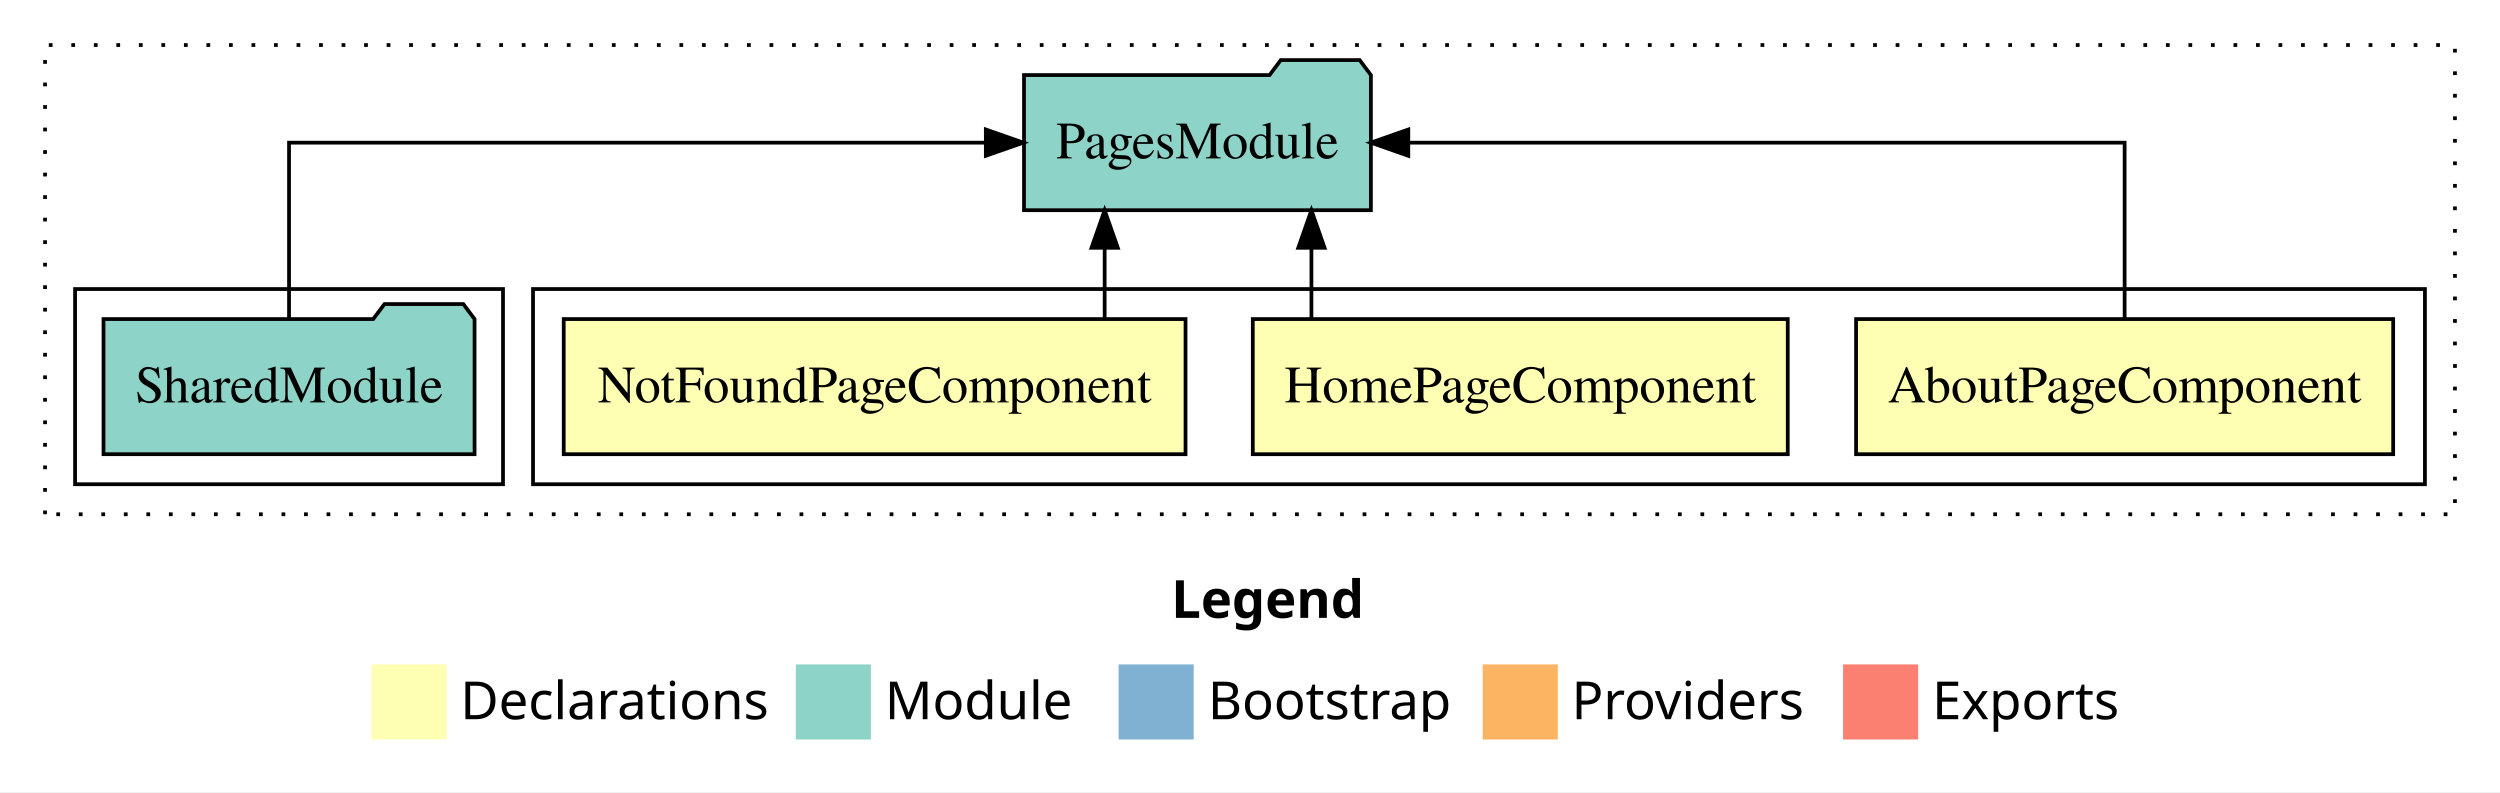
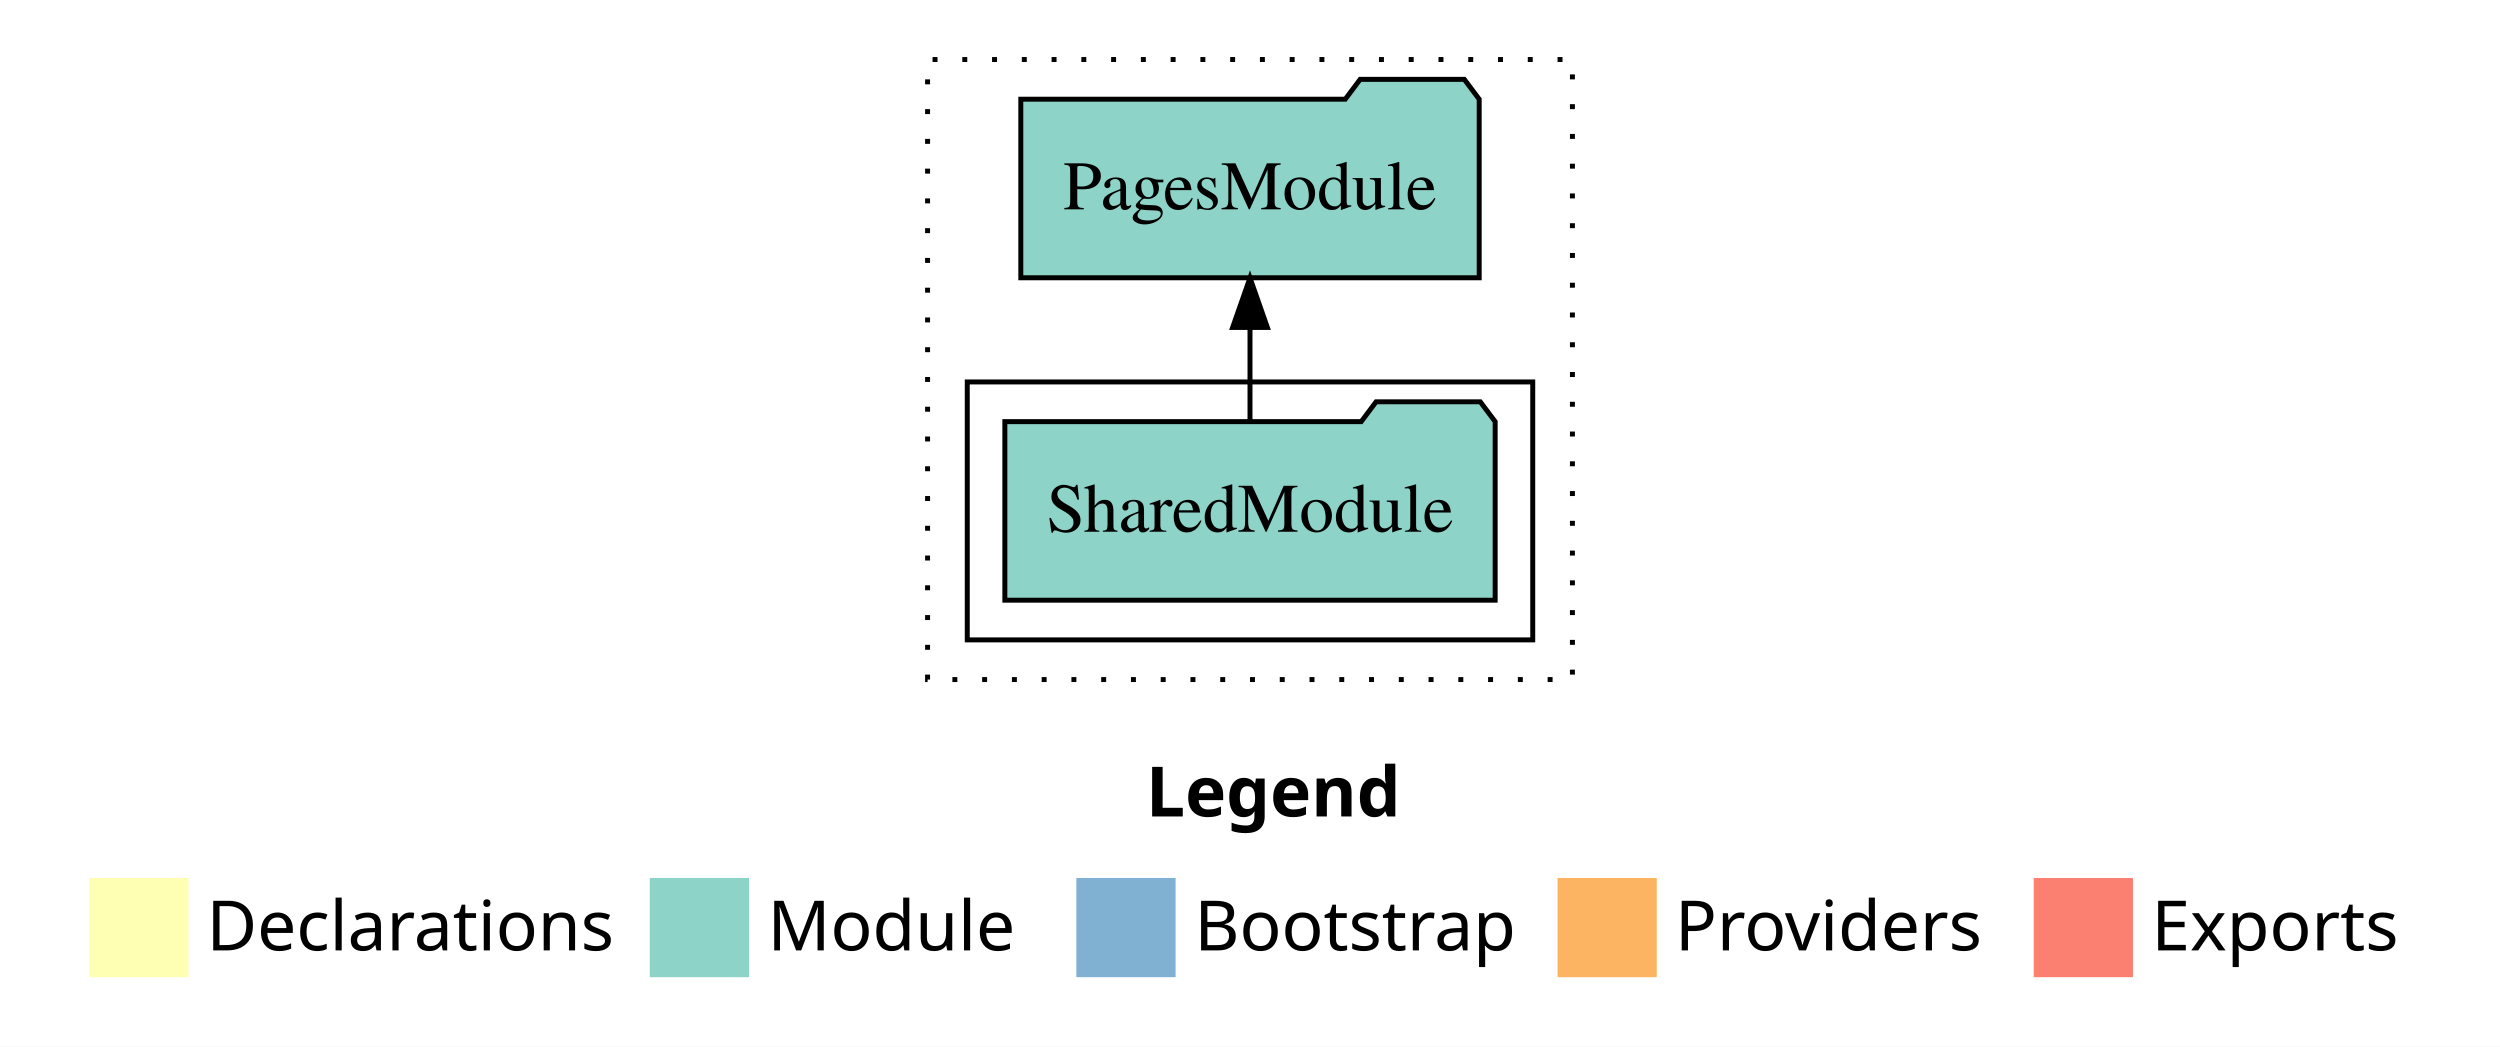
- <svg xmlns="http://www.w3.org/2000/svg" width="666pt" height="211pt" viewBox="0.00 0.00 666.00 211.00">
+ <svg xmlns="http://www.w3.org/2000/svg" width="504pt" height="211pt" viewBox="0.00 0.00 504.00 211.00">
  <g id="graph0" class="graph" transform="scale(1 1) rotate(0) translate(4 207)">
-     <polygon fill="#ffffff" stroke="transparent" points="-4,4 -4,-207 662,-207 662,4 -4,4" />
-     <text text-anchor="start" x="308.009" y="-42.4" font-family="sans-serif" font-weight="bold" font-size="14.00" fill="#000000">Legend</text>
-     <polygon fill="#ffffb3" stroke="transparent" points="95,-10 95,-30 115,-30 115,-10 95,-10" />
-     <text text-anchor="start" x="118.629" y="-15.4" font-family="sans-serif" font-size="14.00" fill="#000000">  Declarations</text>
-     <polygon fill="#8dd3c7" stroke="transparent" points="208,-10 208,-30 228,-30 228,-10 208,-10" />
-     <text text-anchor="start" x="231.725" y="-15.4" font-family="sans-serif" font-size="14.00" fill="#000000">  Module</text>
-     <polygon fill="#80b1d3" stroke="transparent" points="294,-10 294,-30 314,-30 314,-10 294,-10" />
-     <text text-anchor="start" x="317.781" y="-15.4" font-family="sans-serif" font-size="14.00" fill="#000000">  Bootstrap</text>
-     <polygon fill="#fdb462" stroke="transparent" points="391,-10 391,-30 411,-30 411,-10 391,-10" />
-     <text text-anchor="start" x="414.673" y="-15.4" font-family="sans-serif" font-size="14.00" fill="#000000">  Providers</text>
-     <polygon fill="#fb8072" stroke="transparent" points="487,-10 487,-30 507,-30 507,-10 487,-10" />
-     <text text-anchor="start" x="510.726" y="-15.4" font-family="sans-serif" font-size="14.00" fill="#000000">  Exports</text>
+     <polygon fill="#ffffff" stroke="transparent" points="-4,4 -4,-207 500,-207 500,4 -4,4" />
+     <text text-anchor="start" x="227.009" y="-42.4" font-family="sans-serif" font-weight="bold" font-size="14.00" fill="#000000">Legend</text>
+     <polygon fill="#ffffb3" stroke="transparent" points="14,-10 14,-30 34,-30 34,-10 14,-10" />
+     <text text-anchor="start" x="37.629" y="-15.4" font-family="sans-serif" font-size="14.00" fill="#000000">  Declarations</text>
+     <polygon fill="#8dd3c7" stroke="transparent" points="127,-10 127,-30 147,-30 147,-10 127,-10" />
+     <text text-anchor="start" x="150.725" y="-15.4" font-family="sans-serif" font-size="14.00" fill="#000000">  Module</text>
+     <polygon fill="#80b1d3" stroke="transparent" points="213,-10 213,-30 233,-30 233,-10 213,-10" />
+     <text text-anchor="start" x="236.781" y="-15.4" font-family="sans-serif" font-size="14.00" fill="#000000">  Bootstrap</text>
+     <polygon fill="#fdb462" stroke="transparent" points="310,-10 310,-30 330,-30 330,-10 310,-10" />
+     <text text-anchor="start" x="333.673" y="-15.4" font-family="sans-serif" font-size="14.00" fill="#000000">  Providers</text>
+     <polygon fill="#fb8072" stroke="transparent" points="406,-10 406,-30 426,-30 426,-10 406,-10" />
+     <text text-anchor="start" x="429.726" y="-15.4" font-family="sans-serif" font-size="14.00" fill="#000000">  Exports</text>
    <g id="clust1" class="cluster">
-       <polygon fill="none" stroke="#000000" stroke-dasharray="1,5" points="8,-70 8,-195 650,-195 650,-70 8,-70" />
+       <polygon fill="none" stroke="#000000" stroke-dasharray="1,5" points="183,-70 183,-195 313,-195 313,-70 183,-70" />
    </g>
-     <g id="clust2" class="cluster">
-       <polygon fill="none" stroke="#000000" points="138,-78 138,-130 642,-130 642,-78 138,-78" />
-     </g>
-     <g id="clust6" class="cluster">
-       <polygon fill="none" stroke="#000000" points="16,-78 16,-130 130,-130 130,-78 16,-78" />
+     <g id="clust3" class="cluster">
+       <polygon fill="none" stroke="#000000" points="191,-78 191,-130 305,-130 305,-78 191,-78" />
    </g>
    <g id="node1" class="node">
-       <polygon fill="#ffffb3" stroke="#000000" points="633.542,-122 490.458,-122 490.458,-86 633.542,-86 633.542,-122" />
-       <text text-anchor="middle" x="562" y="-99.8" font-family="Times,serif" font-size="14.00" fill="#000000">AboutPageComponent</text>
+       <polygon fill="#8dd3c7" stroke="#000000" points="297.423,-122 294.423,-126 273.423,-126 270.423,-122 198.577,-122 198.577,-86 297.423,-86 297.423,-122" />
+       <text text-anchor="middle" x="248" y="-99.8" font-family="Times,serif" font-size="14.00" fill="#000000">SharedModule</text>
    </g>
-     <g id="node4" class="node">
-       <polygon fill="#8dd3c7" stroke="#000000" points="361.206,-187 358.206,-191 337.206,-191 334.206,-187 268.794,-187 268.794,-151 361.206,-151 361.206,-187" />
-       <text text-anchor="middle" x="315" y="-164.8" font-family="Times,serif" font-size="14.00" fill="#000000">PagesModule</text>
+     <g id="node2" class="node">
+       <polygon fill="#8dd3c7" stroke="#000000" points="294.206,-187 291.206,-191 270.206,-191 267.206,-187 201.794,-187 201.794,-151 294.206,-151 294.206,-187" />
+       <text text-anchor="middle" x="248" y="-164.8" font-family="Times,serif" font-size="14.00" fill="#000000">PagesModule</text>
    </g>
    <g id="edge1" class="edge">
-       <path fill="none" stroke="#000000" d="M562,-122.106C562,-141.339 562,-169 562,-169 562,-169 371.169,-169 371.169,-169" />
-       <polygon fill="#000000" stroke="#000000" points="371.169,-165.5 361.169,-169 371.169,-172.5 371.169,-165.5" />
-     </g>
-     <g id="node2" class="node">
-       <polygon fill="#ffffb3" stroke="#000000" points="472.256,-122 329.744,-122 329.744,-86 472.256,-86 472.256,-122" />
-       <text text-anchor="middle" x="401" y="-99.8" font-family="Times,serif" font-size="14.00" fill="#000000">HomePageComponent</text>
-     </g>
-     <g id="edge2" class="edge">
-       <path fill="none" stroke="#000000" d="M345.363,-122.106C345.363,-122.106 345.363,-140.991 345.363,-140.991" />
-       <polygon fill="#000000" stroke="#000000" points="341.863,-140.991 345.363,-150.991 348.863,-140.991 341.863,-140.991" />
-     </g>
-     <g id="node3" class="node">
-       <polygon fill="#ffffb3" stroke="#000000" points="311.824,-122 146.176,-122 146.176,-86 311.824,-86 311.824,-122" />
-       <text text-anchor="middle" x="229" y="-99.8" font-family="Times,serif" font-size="14.00" fill="#000000">NotFoundPageComponent</text>
-     </g>
-     <g id="edge3" class="edge">
-       <path fill="none" stroke="#000000" d="M290.279,-122.106C290.279,-122.106 290.279,-140.991 290.279,-140.991" />
-       <polygon fill="#000000" stroke="#000000" points="286.779,-140.991 290.279,-150.991 293.779,-140.991 286.779,-140.991" />
-     </g>
-     <g id="node5" class="node">
-       <polygon fill="#8dd3c7" stroke="#000000" points="122.423,-122 119.423,-126 98.423,-126 95.423,-122 23.577,-122 23.577,-86 122.423,-86 122.423,-122" />
-       <text text-anchor="middle" x="73" y="-99.8" font-family="Times,serif" font-size="14.00" fill="#000000">SharedModule</text>
-     </g>
-     <g id="edge4" class="edge">
-       <path fill="none" stroke="#000000" d="M73,-122.106C73,-141.339 73,-169 73,-169 73,-169 258.626,-169 258.626,-169" />
-       <polygon fill="#000000" stroke="#000000" points="258.626,-172.5 268.626,-169 258.626,-165.5 258.626,-172.5" />
+       <path fill="none" stroke="#000000" d="M248,-122.106C248,-122.106 248,-140.991 248,-140.991" />
+       <polygon fill="#000000" stroke="#000000" points="244.5,-140.991 248,-150.991 251.5,-140.991 244.5,-140.991" />
    </g>
  </g>
</svg>
